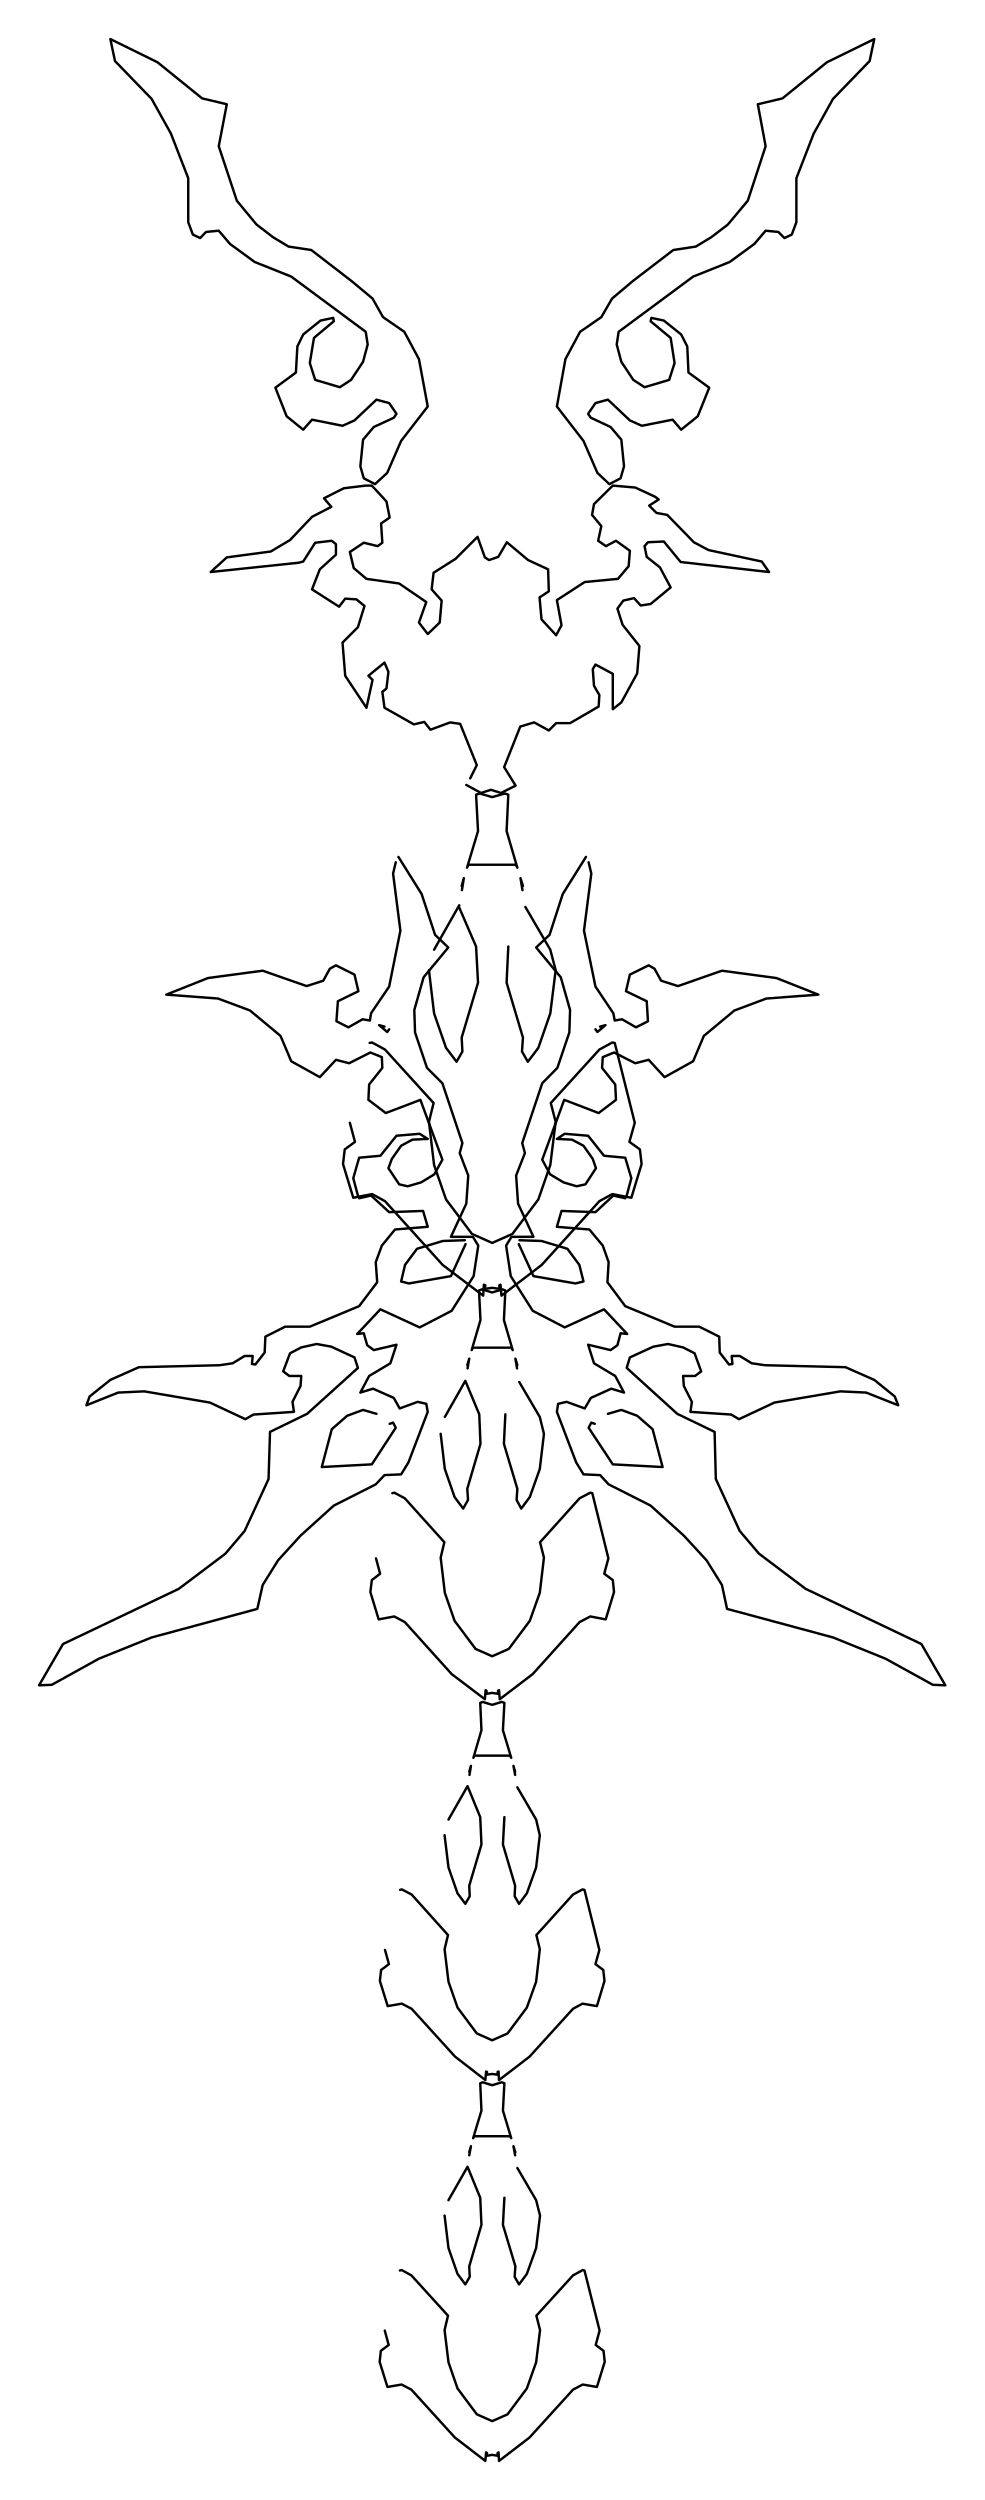
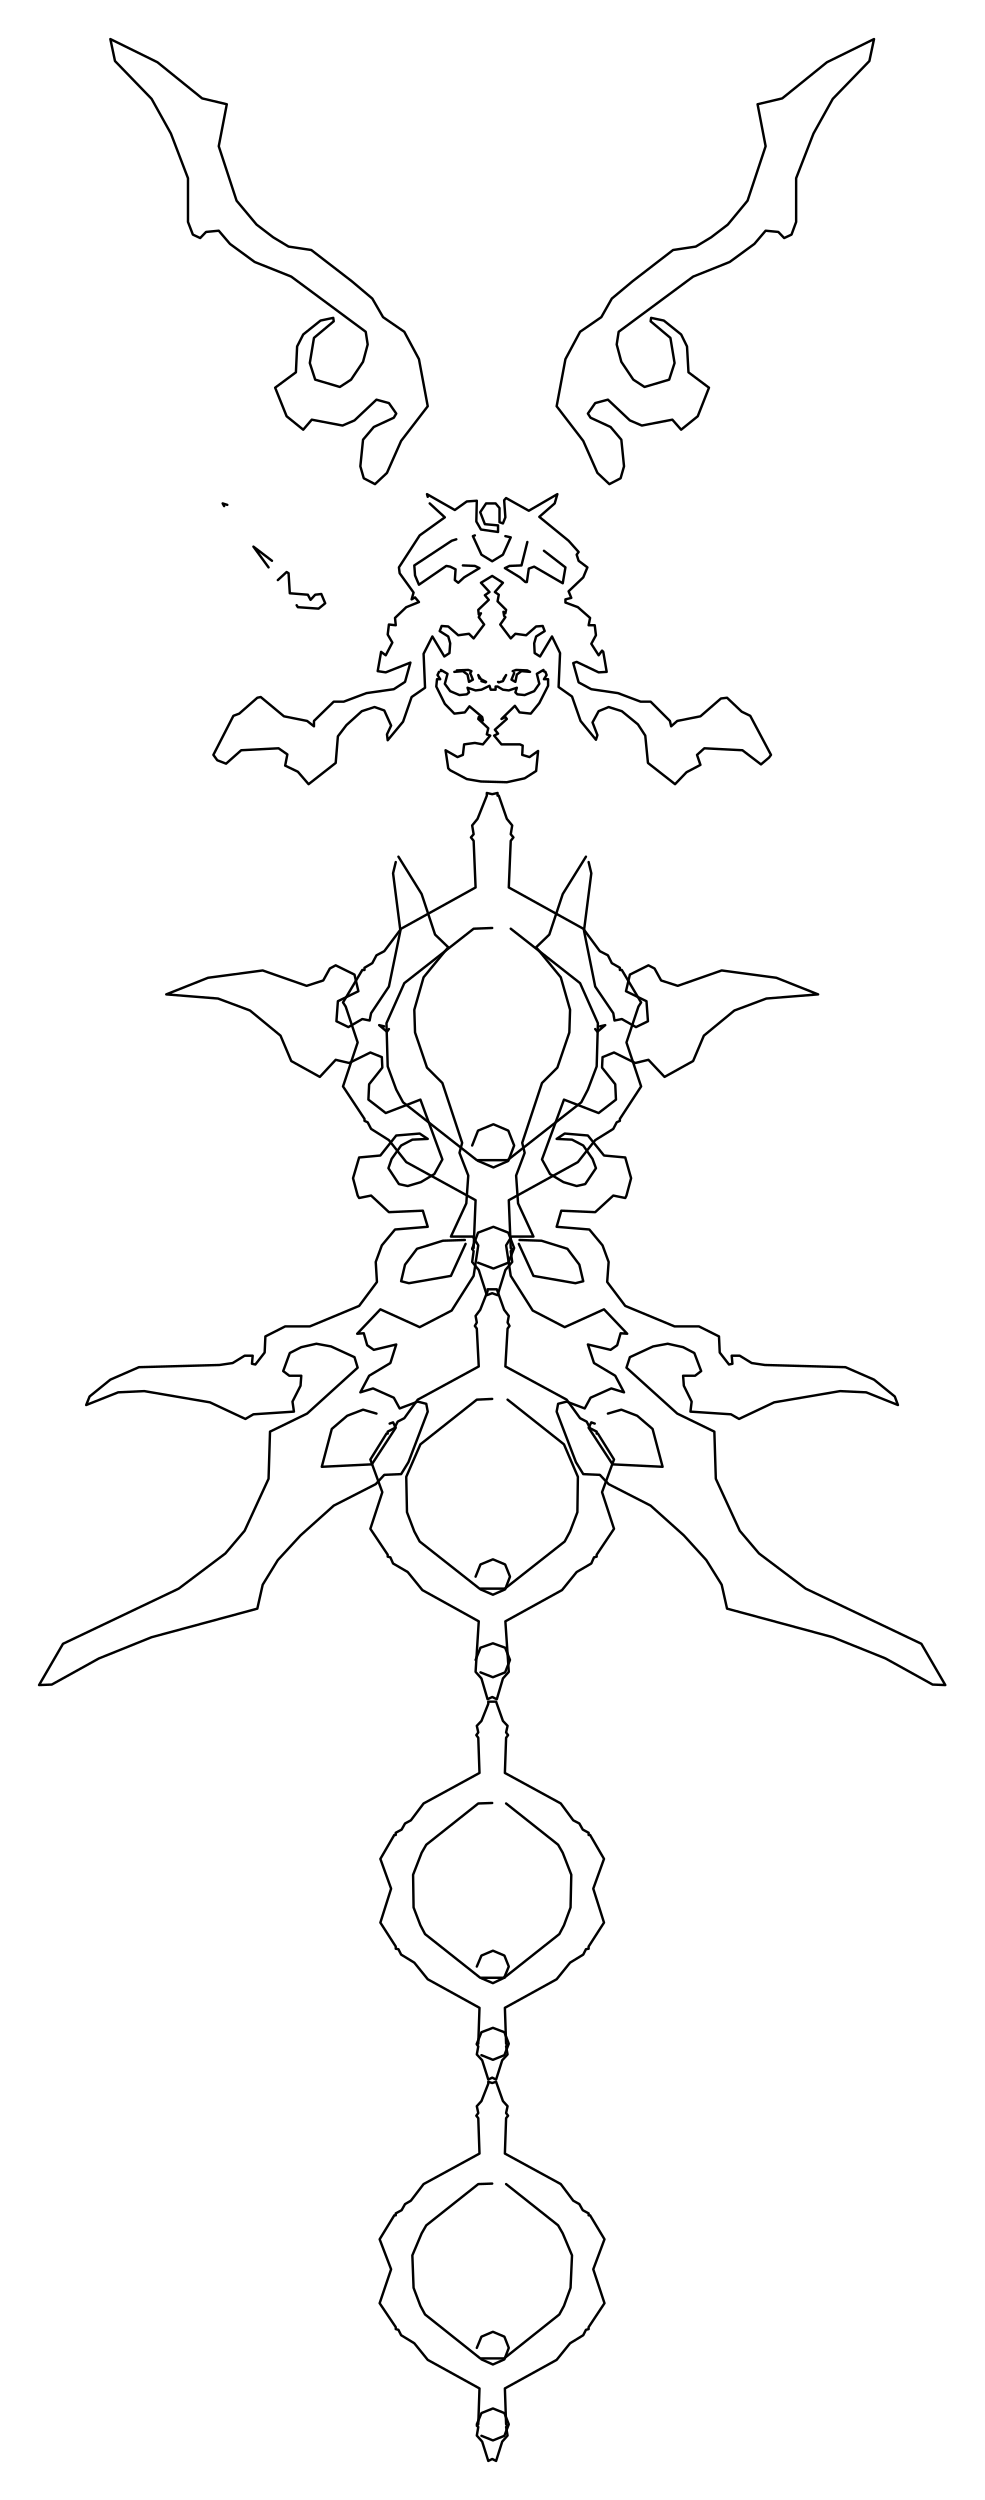
<svg xmlns="http://www.w3.org/2000/svg" viewBox="0 0 403.2 1024" width="403.2" height="1024">
  <g fill="none" stroke="#000" stroke-width="1" stroke-linecap="round" stroke-linejoin="round" vector-effect="non-scaling-stroke">
    <g id="plated-scavenger-00-plate-C">
-       <path vector-effect="non-scaling-stroke" d="M214 364.6L213.2 359.7L214.2 362.9" />
-       <path vector-effect="non-scaling-stroke" d="M189.1 362.9L190 359.7L189.2 364.6" />
-       <path vector-effect="non-scaling-stroke" d="M177.8 389L188.1 370.8L188 371.5L195 387.7L195.8 402.5L189.1 425L189.4 430.7L187 434.9L182.7 429.2L177.8 415.1L175.7 397.4" />
-       <path vector-effect="non-scaling-stroke" d="M215.2 371.5L225.4 389L227.6 397.4L225.4 415.1L220.5 429.2L216.2 434.9L213.8 430.7L214.2 425L207.5 402.5L208.2 387.7" />
-       <path vector-effect="non-scaling-stroke" d="M151.4 427.2L152.4 427L157.7 429.9L177.6 451.8L175.7 459.5L177.8 477.2L182.7 491.3L193.3 505.4L201.6 509.1L209.9 505.4L220.5 491.3L225.4 477.2L227.6 459.5L225.6 451.8L245.5 429.9L250.8 427L251.8 427.2L260 459.9L257.8 467.7L262.1 470.8L262.8 476.8L258.6 490.6L250.8 489.1L245.5 492L221.9 518.1L205.4 530.7L205 526.2L204.5 526.5L204.6 527.9L201.6 527.5L198.6 527.9L198.8 526.5L198.2 526.2L197.9 530.7L181.3 518.1L157.7 492L152.4 489.1L144.7 490.6L140.5 476.8L141.2 470.8L145.4 467.7L143.3 459.9" />
-       <path vector-effect="non-scaling-stroke" d="M195 325.5L196.5 325L201.6 326.5L206.8 325L208.2 325.5L207.5 340.4L211.9 355.4L211.3 354.2L191.9 354.2L191.3 355.4L195.8 340.4Z" />
+       <path vector-effect="non-scaling-stroke" d="M193.4 511.5L194 512.5L193.4 516.9L196.1 520.2L199.4 530.5L201.6 529.7L203.8 530.5L207 520.2L209.8 516.9L209.2 512.5L209.8 511.5L209.2 511.2L208.4 491.6L236.7 476L243.8 467L251.2 462.4L252.6 459.7L253.9 459.1L253.9 458.3L262.6 445L256.6 427L261.5 412.3L262.6 410.6L254.7 397.3L253.9 397.3L253.9 396.4L250.6 394.5L249 391.3L245.7 389.6L238.9 380.4L208.4 363.5L209.2 344.4L210.3 343L209.2 341.7L209.8 338.1L207.6 335.4L204.3 325.9L203.8 325.9L203.8 324.8L201.6 325.3L199.4 324.8L199.4 325.9L195.6 335.4L193.4 338.1L194 341.7L192.9 343L194 344.4L194.8 363.5L164.3 380.4L157.4 389.6L154.2 391.3L152.5 394.5L149.3 396.4L149.3 397.3L148.4 397.3L140.5 410.6L141.6 412.3L146.5 427L140.5 445L149.3 458.3L149.3 459.1L150.6 459.7L152 462.4L159.3 467L166.4 476L194.8 491.6L194 511.2Z" />
+       <path vector-effect="non-scaling-stroke" d="M193.4 511.5L195.8 504.9L202.1 502.5L208.2 504.9L210.6 511.2L208.2 517.2L202.1 519.6L195.8 517.2" />
+       <path vector-effect="non-scaling-stroke" d="M201.6 380.1L194 380.4L165.6 402.7L158.3 419.1L158.8 436.8L162.3 446.3L165.1 451.5L195.3 475.2L207.9 475.2L238.1 451.5L240.8 446.3L244.4 436.8L244.9 419.1L237.6 402.7L209.2 380.4" />
+       <path vector-effect="non-scaling-stroke" d="M193.4 469.2L195.8 463.1L202.1 460.5L208.2 463.1L210.6 469.2L208.2 475.5L202.1 478.2L195.8 475.5" />
    </g>
    <g id="plated-scavenger-01-fin-L">
-       <path vector-effect="non-scaling-stroke" d="M45.2 16L64.5 25.5L82.8 40.3L92.9 42.7L89.6 59.9L97 82.2L105.1 92L111.9 97.2L118.2 101L127.5 102.4L144.1 115.2L152.6 122.3L156.9 129.9L165.6 135.9L171.6 147.1L175.2 166.5L164.3 180.6L158.6 193.7L153.6 198.3L149 195.9L147.6 191L148.7 180.1L153.1 174.9L161.3 171.1L162.4 169.5L159.4 165.1L154.2 163.7L145.2 172.2L140.3 174.4L127.8 171.9L124.2 176L117.4 170.5L112.8 158.8L121.2 152.6L121.8 141.9L124.2 137L131.3 131.3L136.5 130.2L136.7 131.6L128.6 138.4L126.9 148.7L129.1 155.6L139.2 158.6L143.8 155.6L148.7 148.2L150.6 141.1L149.8 135.9L119.3 113.3L104.3 107.3L94.2 99.9L89.6 94.5L84.4 95L82 97.5L79 96.1L77.1 91L77.1 73L70 54.7L62.1 40.5L47.1 25Z" />
+       <path vector-effect="non-scaling-stroke" d="M45.2 16L64.5 25.5L82.8 40.3L92.9 42.7L89.6 59.9L96.9 82.2L105.1 92L111.9 97.2L118.2 101L127.5 102.4L144.1 115.2L152.5 122.3L156.9 129.9L165.6 135.9L171.6 147.1L175.2 166.4L164.3 180.6L158.5 193.7L153.6 198.3L149 195.9L147.6 191L148.7 180.1L153.1 174.9L161.3 171.1L162.3 169.4L159.3 165.1L154.2 163.7L145.2 172.2L140.3 174.3L127.7 171.9L124.2 176L117.4 170.5L112.7 158.8L121.2 152.5L121.7 141.9L124.2 137L131.3 131.3L136.5 130.2L136.7 131.6L128.6 138.4L126.9 148.7L129.1 155.5L139.2 158.5L143.8 155.5L148.7 148.2L150.6 141.1L149.8 135.9L119.3 113.3L104.3 107.3L94.2 99.9L89.6 94.5L84.4 95L82 97.5L79 96.1L77 90.9L77 73L70 54.7L62.1 40.5L47.1 25Z" />
    </g>
    <g id="plated-scavenger-02-fin-R">
-       <path vector-effect="non-scaling-stroke" d="M358.1 16L338.7 25.5L320.5 40.3L310.4 42.7L313.6 59.9L306.3 82.2L298.1 92L291.3 97.2L285 101L275.8 102.4L259.1 115.2L250.7 122.3L246.3 129.9L237.6 135.9L231.6 147.1L228.1 166.5L239 180.6L244.7 193.7L249.6 198.3L254.2 195.9L255.6 191L254.5 180.1L250.1 174.9L242 171.1L240.9 169.5L243.9 165.1L249 163.7L258 172.2L262.9 174.4L275.5 171.9L279 176L285.8 170.5L290.5 158.8L282 152.6L281.5 141.9L279 137L271.9 131.3L266.8 130.2L266.5 131.6L274.7 138.4L276.3 148.7L274.1 155.6L264 158.6L259.4 155.6L254.5 148.2L252.6 141.1L253.4 135.9L283.9 113.3L298.9 107.3L309 99.9L313.6 94.5L318.8 95L321.3 97.5L324.3 96.1L326.2 91L326.2 73L333.3 54.7L341.2 40.5L356.2 25Z" />
+       <path vector-effect="non-scaling-stroke" d="M358 16L338.7 25.5L320.4 40.3L310.3 42.7L313.6 59.9L306.2 82.2L298.1 92L291.3 97.2L285 101L275.7 102.4L259.1 115.2L250.6 122.3L246.3 129.9L237.6 135.9L231.6 147.1L228 166.4L238.9 180.6L244.7 193.7L249.6 198.3L254.2 195.9L255.6 191L254.5 180.1L250.1 174.9L241.9 171.1L240.8 169.4L243.8 165.1L249 163.7L258 172.2L262.9 174.3L275.4 171.9L279 176L285.8 170.5L290.4 158.8L282 152.5L281.4 141.9L279 137L271.9 131.3L266.7 130.2L266.5 131.6L274.6 138.4L276.3 148.7L274.1 155.5L264 158.5L259.4 155.5L254.5 148.2L252.6 141.1L253.4 135.9L283.9 113.3L298.9 107.3L309 99.9L313.6 94.5L318.8 95L321.2 97.5L324.2 96.1L326.1 90.9L326.1 73L333.2 54.7L341.1 40.5L356.1 25Z" />
    </g>
    <g id="plated-scavenger-03-fin-L">
-       <path vector-effect="non-scaling-stroke" d="M162.1 353.2L161 357.8L164 381.2L159.4 404.1L152 415L151.5 418L148.5 417.5L142.7 420.8L137.8 418.3L138.4 410.1L146.8 406L145.2 399.2L137.6 395.4L135.1 396.8L132.4 401.7L125.6 403.9L107.6 397.6L85.2 400.6L68.1 407.4L89.3 409L102.4 413.9L114.9 424.3L119.3 434.7L131 441.2L137.6 434.1L143 435.5L151.7 431.1L156.4 433L156.6 437.4L151.2 444.2L150.9 450.5L158 455.9L172.2 450.5L181.2 475L177.9 481L172.5 484.3L167 485.9L163.5 485.1L159.1 478.5L160.5 474.7L164.3 469.3L168.9 466.8L175.2 466.5L171.9 464.4L162.4 465.2L155.8 473.4L147.1 474.2L144.7 482.6L146.6 489.7L147.1 490.8L152 489.7L159.4 496.5L173.3 496L175.2 502.5L161.8 503.6L156.4 510.2L153.9 517L154.5 525.2L147.1 535L126.9 543.4L116.8 543.4L108.7 547.5L108.4 554L104.6 558.9L103.2 558.7L103.5 555.4L100.2 555.4L95.3 558.4L89.9 559.2L56.9 560L45.2 565.2L36.7 572L35.4 575.6L48.4 570.4L59.1 569.9L86 574.5L100.5 581.3L103.8 579.4L120.4 578.3L119.8 574.2L123.1 567.7L123.4 563.6L118.5 563.6L116 561.7L118.8 554.3L123.4 551.9L129.7 550.5L135.7 551.6L145.2 556L146.6 560.3L125.8 579.1L110.6 586.5L110 605.8L100.2 627.1L92.3 636.4L73.2 650.8L25.8 673.4L16 690.3L21.2 690.1L40.5 679.4L62.1 670.7L105.4 659L107.6 649.2L113.9 639.1L123.1 629L136.7 616.7L153.9 608L157.5 604.2L164.3 603.9L167.3 599L175.2 578.3L174.6 575L171.1 574.2L163.7 576.9L161.3 572.6L152.8 568.8L147.6 570.4L151.2 563.6L159.9 558.4L162.4 550.8L153.1 553L150.4 551L149 546.1L146.3 546.4L155.8 536.3L171.9 543.7L185 536.9L194 522.7L195.9 510.2L193.7 506.6L184.7 506.6L191 493L191.8 481.5L188.3 472.3L189.4 468.2L181.2 443.7L174.9 437.4L170 422.9L169.7 413.7L173.5 400.3L183.6 388.1L178.2 382.9L172.7 366.2L163.2 351" />
-       <path vector-effect="non-scaling-stroke" d="M159.6 583.2L161 582.7L162.1 584.8L152.3 599.8L131.8 600.9L135.9 585.4L142.2 579.9L148.7 577.5L154.2 579.1" />
-       <path vector-effect="non-scaling-stroke" d="M190.7 509.6L184.7 522.7L167.5 525.7L164.3 524.9L165.9 518.1L170.8 511.5L181.4 508.3L190.4 508" />
-       <path vector-effect="non-scaling-stroke" d="M159.4 421.6L158.6 422.7L155.3 419.9L157.5 420.5" />
+       <path vector-effect="non-scaling-stroke" d="M162.1 353.1L161 357.7L164 381.2L159.3 404.1L152 415L151.4 418L148.4 417.4L142.7 420.7L137.8 418.3L138.4 410.1L146.8 406L145.2 399.2L137.5 395.4L135.1 396.7L132.4 401.6L125.6 403.8L107.6 397.5L85.2 400.5L68.1 407.3L89.3 409L102.4 413.9L114.9 424.2L119.3 434.6L131 441.1L137.5 434.1L143 435.4L151.7 431.1L156.4 433L156.6 437.3L151.2 444.1L150.9 450.4L158 455.9L172.2 450.4L181.2 474.9L177.9 480.9L172.4 484.2L167 485.8L163.4 485L159.1 478.5L160.4 474.7L164.3 469.2L168.9 466.8L175.2 466.5L171.9 464.3L162.3 465.1L155.8 473.3L147.1 474.1L144.6 482.6L146.5 489.7L147.1 490.7L152 489.7L159.3 496.5L173.2 495.9L175.2 502.5L161.8 503.6L156.4 510.1L153.9 516.9L154.4 525.1L147.1 534.9L126.9 543.3L116.8 543.3L108.7 547.4L108.4 554L104.6 558.9L103.2 558.6L103.5 555.3L100.2 555.3L95.3 558.3L89.9 559.1L56.9 560L45.2 565.1L36.7 572L35.3 575.5L48.4 570.3L59.1 569.8L86 574.4L100.5 581.2L103.8 579.3L120.4 578.2L119.8 574.1L123.1 567.6L123.4 563.5L118.5 563.5L116 561.6L118.7 554.2L123.4 551.8L129.6 550.4L135.6 551.5L145.2 555.9L146.5 560.2L125.8 579L110.6 586.4L110 605.7L100.2 627L92.3 636.3L73.2 650.7L25.8 673.3L16 690.2L21.2 690L40.5 679.3L62.1 670.6L105.4 658.9L107.6 649.1L113.8 639L123.1 628.9L136.7 616.7L153.9 607.9L157.4 604.1L164.3 603.8L167.3 598.9L175.2 578.2L174.6 575L171.1 574.1L163.7 576.9L161.3 572.5L152.8 568.7L147.6 570.3L151.2 563.5L159.9 558.3L162.3 550.7L153.1 552.9L150.4 551L149 546.1L146.3 546.3L155.8 536.3L171.9 543.6L185 536.8L194 522.6L195.9 510.1L193.7 506.5L184.7 506.5L191 492.9L191.8 481.5L188.2 472.2L189.3 468.1L181.2 443.6L174.9 437.3L170 422.9L169.7 413.6L173.5 400.3L183.6 388L178.2 382.8L172.7 366.2L163.2 350.9" />
+       <path vector-effect="non-scaling-stroke" d="M159.6 583.1L161 582.6L162.1 584.8L152.3 599.8L131.8 600.8L135.9 585.3L142.2 579.9L148.7 577.4L154.2 579" />
+       <path vector-effect="non-scaling-stroke" d="M190.7 509.5L184.7 522.6L167.5 525.6L164.3 524.8L165.9 518L170.8 511.5L181.4 508.2L190.4 507.9" />
+       <path vector-effect="non-scaling-stroke" d="M159.3 421.5L158.5 422.6L155.3 419.9L157.4 420.4" />
    </g>
    <g id="plated-scavenger-04-fin-R">
-       <path vector-effect="non-scaling-stroke" d="M241.1 353.2L242.2 357.8L239.2 381.2L243.9 404.1L251.2 415L251.8 418L254.8 417.5L260.5 420.8L265.4 418.3L264.9 410.1L256.4 406L258 399.2L265.7 395.4L268.1 396.8L270.8 401.7L277.7 403.9L295.7 397.6L318 400.6L335.2 407.4L313.9 409L300.8 413.9L288.3 424.3L283.9 434.7L272.2 441.2L265.7 434.1L260.2 435.5L251.5 431.1L246.9 433L246.6 437.4L252 444.2L252.3 450.5L245.2 455.9L231.1 450.5L222.1 475L225.3 481L230.8 484.3L236.2 485.9L239.8 485.1L244.1 478.5L242.8 474.7L239 469.3L234.3 466.8L228.1 466.5L231.3 464.4L240.9 465.2L247.4 473.4L256.1 474.2L258.6 482.6L256.7 489.7L256.1 490.8L251.2 489.7L243.9 496.5L230 496L228.1 502.5L241.4 503.6L246.9 510.2L249.3 517L248.8 525.2L256.1 535L276.3 543.4L286.4 543.4L294.6 547.5L294.8 554L298.6 558.9L300 558.7L299.7 555.4L303 555.4L307.9 558.4L313.4 559.2L346.3 560L358.1 565.2L366.5 572L367.9 575.6L354.8 570.4L344.2 569.9L317.2 574.5L302.7 581.3L299.5 579.4L282.8 578.3L283.4 574.2L280.1 567.7L279.8 563.6L284.7 563.6L287.2 561.7L284.5 554.3L279.8 551.9L273.6 550.5L267.6 551.6L258 556L256.7 560.3L277.4 579.1L292.7 586.5L293.2 605.8L303 627.1L310.9 636.4L330 650.8L377.4 673.4L387.2 690.3L382.1 690.1L362.7 679.4L341.2 670.7L297.8 659L295.7 649.2L289.4 639.1L280.1 629L266.5 616.7L249.3 608L245.8 604.2L239 603.9L236 599L228.1 578.3L228.6 575L232.1 574.2L239.5 576.9L242 572.6L250.4 568.8L255.6 570.4L252 563.6L243.3 558.4L240.9 550.8L250.1 553L252.9 551L254.2 546.1L256.9 546.4L247.4 536.3L231.3 543.7L218.2 536.9L209.2 522.7L207.3 510.2L209.5 506.6L218.5 506.6L212.2 493L211.4 481.5L215 472.3L213.9 468.2L222.1 443.7L228.3 437.4L233.2 422.9L233.5 413.7L229.7 400.3L219.6 388.1L225.1 382.9L230.5 366.2L240 351" />
-       <path vector-effect="non-scaling-stroke" d="M243.6 583.2L242.2 582.7L241.1 584.8L251 599.8L271.4 600.9L267.3 585.4L261 579.9L254.5 577.5L249 579.1" />
-       <path vector-effect="non-scaling-stroke" d="M212.5 509.6L218.5 522.7L235.7 525.7L239 524.9L237.3 518.1L232.4 511.5L221.8 508.3L212.8 508" />
-       <path vector-effect="non-scaling-stroke" d="M243.9 421.6L244.7 422.7L248 419.9L245.8 420.5" />
+       <path vector-effect="non-scaling-stroke" d="M241.1 353.1L242.2 357.7L239.2 381.2L243.8 404.1L251.2 415L251.7 418L254.7 417.4L260.5 420.7L265.4 418.3L264.8 410.1L256.4 406L258 399.2L265.6 395.4L268.1 396.7L270.8 401.6L277.6 403.8L295.6 397.5L318 400.5L335.1 407.3L313.9 409L300.8 413.9L288.3 424.2L283.9 434.6L272.2 441.1L265.6 434.1L260.2 435.4L251.5 431.1L246.8 433L246.6 437.3L252 444.1L252.3 450.4L245.2 455.9L231 450.4L222 474.9L225.3 480.9L230.8 484.2L236.2 485.8L239.7 485L244.1 478.5L242.7 474.7L238.9 469.2L234.3 466.8L228 466.5L231.3 464.3L240.8 465.1L247.4 473.3L256.1 474.1L258.5 482.6L256.6 489.7L256.1 490.7L251.2 489.7L243.8 496.5L229.9 495.9L228 502.5L241.4 503.6L246.8 510.1L249.3 516.9L248.7 525.1L256.1 534.9L276.3 543.3L286.3 543.3L294.5 547.4L294.8 554L298.6 558.9L300 558.6L299.7 555.3L303 555.3L307.9 558.3L313.3 559.1L346.3 560L358 565.1L366.5 572L367.8 575.5L354.8 570.3L344.1 569.8L317.1 574.4L302.7 581.2L299.4 579.3L282.8 578.2L283.3 574.1L280.1 567.6L279.8 563.5L284.7 563.5L287.2 561.6L284.4 554.2L279.8 551.8L273.5 550.4L267.5 551.5L258 555.9L256.6 560.2L277.4 579L292.6 586.4L293.2 605.7L303 627L310.9 636.3L330 650.7L377.4 673.3L387.2 690.2L382 690L362.7 679.3L341.1 670.6L297.8 658.9L295.6 649.1L289.3 639L280.1 628.9L266.5 616.7L249.3 607.9L245.7 604.1L238.9 603.8L235.9 598.9L228 578.2L228.6 575L232.1 574.1L239.5 576.9L241.9 572.5L250.4 568.7L255.6 570.3L252 563.5L243.3 558.3L240.8 550.7L250.1 552.9L252.8 551L254.2 546.1L256.9 546.3L247.4 536.3L231.3 543.6L218.2 536.8L209.2 522.6L207.3 510.1L209.5 506.5L218.5 506.5L212.2 492.9L211.4 481.5L214.9 472.2L213.9 468.1L222 443.6L228.3 437.3L233.2 422.9L233.5 413.6L229.7 400.3L219.6 388L225 382.8L230.5 366.2L240 350.9" />
+       <path vector-effect="non-scaling-stroke" d="M243.6 583.1L242.2 582.6L241.1 584.8L250.9 599.8L271.4 600.8L267.3 585.3L261 579.9L254.5 577.4L249 579" />
+       <path vector-effect="non-scaling-stroke" d="M212.5 509.5L218.5 522.6L235.7 525.6L238.9 524.8L237.3 518L232.4 511.5L221.8 508.2L212.8 507.9" />
+       <path vector-effect="non-scaling-stroke" d="M243.8 421.5L244.7 422.6L247.9 419.9L245.7 420.4" />
    </g>
    <g id="plated-scavenger-05-plate-C">
-       <path vector-effect="non-scaling-stroke" d="M211.8 560.5L211.1 556.5L211.9 559.1" />
-       <path vector-effect="non-scaling-stroke" d="M191.4 559.1L192.2 556.5L191.5 560.5" />
-       <path vector-effect="non-scaling-stroke" d="M182.2 580.4L190.6 565.6L196.3 579.3L196.8 591.4L191.4 609.8L191.7 614.4L189.7 617.9L186.2 613.2L182.2 601.7L180.5 587.3" />
-       <path vector-effect="non-scaling-stroke" d="M212.7 566.1L221.1 580.4L222.8 587.3L221.1 601.7L217 613.2L213.5 617.9L211.6 614.4L211.9 609.8L206.4 591.4L207 579.3" />
-       <path vector-effect="non-scaling-stroke" d="M160.7 611.6L161.5 611.4L165.8 613.7L182 631.7L180.5 638L182.2 652.4L186.2 663.9L194.8 675.4L201.6 678.4L208.4 675.4L217 663.9L221.1 652.4L222.8 638L221.2 631.7L237.4 613.7L241.8 611.4L242.6 611.6L249.2 638.3L247.5 644.6L251 647.2L251.5 652.1L248.1 663.3L241.8 662.1L237.4 664.4L218.2 685.7L204.7 696L204.4 692.3L204 692.6L204 693.8L201.6 693.4L199.2 693.8L199.3 692.6L198.9 692.3L198.6 696L185 685.7L165.8 664.4L161.5 662.1L155.1 663.3L151.7 652.1L152.3 647.2L155.7 644.6L154 638.3" />
-       <path vector-effect="non-scaling-stroke" d="M196.2 528.6L197.4 528.1L201.6 529.4L205.8 528.1L207 528.6L206.4 540.7L210 553L209.5 552L193.7 552L193.2 553L196.8 540.7Z" />
+       <path vector-effect="non-scaling-stroke" d="M201.6 573L195.3 573.3L172.2 591.6L166.4 604.9L166.7 619.4L169.7 627.3L171.9 631.4L196.4 650.7L206.8 650.7L231.3 631.4L233.5 627.3L236.5 619.4L236.7 604.9L231 591.6L207.9 573.3" />
+       <path vector-effect="non-scaling-stroke" d="M194.8 645.8L196.8 640.8L201.9 638.7L206.9 640.8L208.9 645.8L206.9 651L201.9 653.2L196.8 651" />
+       <path vector-effect="non-scaling-stroke" d="M194.8 679.9L196.8 674.9L201.9 673.1L206.9 674.9L208.9 679.9L206.9 685L201.9 687L196.8 685" />
+       <path vector-effect="non-scaling-stroke" d="M199.7 528.9L199.7 528.1L203.5 528.1L206.5 536.5L208.4 539L207.9 541.7L208.7 543.1L207.9 544.2L207 559.7L232.1 573.3L237.6 580.9L240.3 582.3L241.7 585L244.4 586.4L244.4 587.2L244.9 587.2L251.5 597.8L246.6 611.2L251.5 626.2L244.4 636.8L244.4 637.6L243.3 637.9L242.2 640.4L236.2 643.9L230.2 651.3L207 664.1L208.4 684.8L206 687.5L203.5 696L201.6 695.1L199.7 696L197.2 687.5L194.8 684.8L196.1 664.1L173 651.3L167 643.9L161 640.4L159.9 637.9L158.8 637.6L158.8 636.8L151.7 626.2L156.6 611.2L151.7 597.8L158.3 587.2L158.8 587.2L158.8 586.4L161.5 585L162.9 582.3L165.6 580.9L171.1 573.3L196.1 559.7L195.3 544.2L194.5 543.1L195.3 541.7L194.8 539L196.7 536.5Z" />
    </g>
    <g id="plated-scavenger-06-plate-C">
-       <path vector-effect="non-scaling-stroke" d="M211 727L210.3 723.3L211 725.7" />
-       <path vector-effect="non-scaling-stroke" d="M192.2 725.7L192.9 723.3L192.3 727" />
-       <path vector-effect="non-scaling-stroke" d="M183.7 745.3L191.5 731.6L196.7 744.3L197.2 755.5L192.2 772.4L192.4 776.7L190.6 779.8L187.4 775.5L183.7 764.9L182.1 751.7" />
-       <path vector-effect="non-scaling-stroke" d="M211.9 732.1L219.6 745.3L221.1 751.7L219.6 764.9L215.8 775.5L212.6 779.8L210.8 776.7L211 772.4L206 755.5L206.6 744.3" />
-       <path vector-effect="non-scaling-stroke" d="M163.9 774.1L164.6 773.9L168.6 776L183.5 792.6L182.1 798.4L183.7 811.7L187.4 822.3L195.3 832.9L201.6 835.7L207.9 832.9L215.8 822.3L219.6 811.7L221.1 798.4L219.7 792.6L234.7 776L238.6 773.9L239.4 774.1L245.5 798.7L243.9 804.5L247.1 806.9L247.6 811.4L244.5 821.7L238.6 820.7L234.7 822.8L216.9 842.4L204.4 852L204.2 848.5L203.8 848.7L203.9 849.8L201.6 849.5L199.4 849.8L199.5 848.7L199.1 848.5L198.8 852L186.4 842.4L168.6 822.8L164.6 820.7L158.8 821.7L155.6 811.4L156.1 806.9L159.3 804.5L157.7 798.7" />
-       <path vector-effect="non-scaling-stroke" d="M196.7 697.5L197.7 697.1L201.6 698.3L205.5 697.1L206.6 697.5L206 708.7L209.4 720L208.9 719.1L194.3 719.1L193.9 720L197.2 708.7Z" />
+       <path vector-effect="non-scaling-stroke" d="M201.6 738.5L195.9 738.7L174.6 755.6L172.7 758.9L169.2 767.9L169.4 781.3L172.2 788.6L174.1 792.2L196.7 810.1L206.5 810.1" />
+       <path vector-effect="non-scaling-stroke" d="M206.5 810.1L229.1 792.2L231 788.6L233.7 781.3L234 767.9L230.5 758.9L228.6 755.6L207.3 738.7" />
+       <path vector-effect="non-scaling-stroke" d="M206.5 810.1L208.4 805.5L206.6 801L201.9 799L197.2 801L195.3 805.5" />
+       <path vector-effect="non-scaling-stroke" d="M206.5 810.1L201.9 812.3L197.2 810.3" />
+       <path vector-effect="non-scaling-stroke" d="M195.3 837.1L197.2 832.4L201.9 830.6L206.6 832.4L208.4 837.1L206.6 841.8L201.9 843.7L197.2 841.8" />
+       <path vector-effect="non-scaling-stroke" d="M200 697.9L200 697L203.2 697L206 704.9L207.9 706.9L207.3 709.6L208.1 710.7L207.3 711.8L206.8 726.2L229.7 738.7L234.8 745.6L237.3 746.9L238.7 749.4L241.1 750.7L241.1 751.6L241.7 751.6L247.4 761.4L243 773.6L247.4 787.5L241.1 797.3L241.1 798.2L240 798.4L238.9 800.6L233.5 803.9L228 810.7L206.8 822.4L207.3 837.1L207.9 837.4L207.3 838.2L207.9 841.5L205.7 843.9L203.2 851.8L201.6 851L200 851.8L197.5 843.9L195.3 841.5L195.9 838.2L195.3 837.4L195.9 837.1L196.4 822.4L175.2 810.7L169.7 803.9L164.3 800.6L163.2 798.4L162.1 798.2L162.1 797.3L155.8 787.5L160.2 773.6L155.8 761.4L161.5 751.6L162.1 751.6L162.1 750.7L164.5 749.4L165.9 746.9L168.3 745.6L173.5 738.7L196.4 726.2L195.9 711.8L195.1 710.7L195.9 709.6L195.3 706.9L197.2 704.9Z" />
    </g>
    <g id="plated-scavenger-07-tail-C">
-       <path vector-effect="non-scaling-stroke" d="M211 882.8L210.3 879.1L211.1 881.5" />
-       <path vector-effect="non-scaling-stroke" d="M192.2 881.5L192.9 879.1L192.2 882.8" />
-       <path vector-effect="non-scaling-stroke" d="M183.7 901.2L191.5 887.5L196.7 900.2L197.2 911.3L192.2 928.3L192.4 932.6L190.6 935.7L187.4 931.4L183.7 920.8L182.1 907.5" />
-       <path vector-effect="non-scaling-stroke" d="M211.9 888L219.6 901.2L221.2 907.5L219.6 920.8L215.8 931.4L212.6 935.7L210.8 932.6L211.1 928.3L206 911.3L206.6 900.2" />
-       <path vector-effect="non-scaling-stroke" d="M163.8 930L164.5 929.8L168.5 932L183.5 948.5L182.1 954.4L183.7 967.6L187.4 978.3L195.3 988.9L201.6 991.7L207.9 988.9L215.8 978.3L219.6 967.6L221.2 954.4L219.7 948.5L234.7 932L238.7 929.8L239.4 930L245.6 954.6L244 960.5L247.2 962.9L247.7 967.4L244.5 977.7L238.7 976.7L234.7 978.8L216.9 998.4L204.4 1008L204.2 1004.5L203.8 1004.8L203.9 1005.9L201.6 1005.5L199.4 1005.9L199.5 1004.8L199.1 1004.5L198.8 1008L186.3 998.4L168.5 978.8L164.5 976.7L158.7 977.7L155.5 967.4L156 962.9L159.2 960.5L157.6 954.6" />
-       <path vector-effect="non-scaling-stroke" d="M196.7 853.3L197.7 852.9L201.6 854.1L205.5 852.9L206.6 853.3L206 864.5L209.4 875.8L208.9 875L194.3 875L193.8 875.8L197.2 864.5Z" />
+       <path vector-effect="non-scaling-stroke" d="M201.6 894.4L195.9 894.6L174.6 911.5L172.7 914.8L168.9 923.8L169.4 937.1L172.2 944.5L174.1 948L196.7 966L206.5 966L229.1 948L231 944.5L233.7 937.1L234.3 923.8L230.5 914.8L228.6 911.5L207.3 894.6" />
+       <path vector-effect="non-scaling-stroke" d="M195.3 961.7L197.2 957.1L201.9 955.1L206.6 957.1L208.4 961.7L206.6 966.4L201.9 968.5L197.2 966.4" />
+       <path vector-effect="non-scaling-stroke" d="M195.3 993L197.2 988.4L201.9 986.5L206.6 988.4L208.4 993L206.6 997.7L201.9 999.6L197.2 997.7" />
+       <path vector-effect="non-scaling-stroke" d="M200 853.5L200 852.7L201.6 853.2L203.2 852.7L206 860.6L207.9 862.7L207.3 865.5L208.1 866.6L207.3 867.6L206.8 882.1L229.7 894.6L234.8 901.4L237.3 902.8L238.7 905.3L241.1 906.6L241.1 907.4L241.7 907.4L247.6 917.2L243 929.5L247.6 943.4L241.1 953.2L241.1 954L240 954.3L238.9 956.5L233.5 959.8L228 966.6L206.8 978.3L207.3 993L207.9 993.6L207.3 994.1L207.9 997.6L205.7 1000.1L203.2 1008L201.6 1007.2L200 1008L197.5 1000.1L195.3 997.6L195.9 994.1L195.3 993.6L195.9 993L196.4 978.3L175.2 966.6L169.7 959.8L164.3 956.5L163.2 954.3L162.1 954L162.1 953.2L155.5 943.4L160.2 929.5L155.5 917.2L161.5 907.4L162.1 907.4L162.1 906.6L164.5 905.3L165.9 902.8L168.3 901.4L173.5 894.6L196.4 882.1L195.9 867.6L195.1 866.6L195.9 865.5L195.3 862.7L197.2 860.6Z" />
    </g>
    <g id="plated-scavenger-08-head-C">
-       <path vector-effect="non-scaling-stroke" d="M191 321.5L197 324.8L201.1 323.5L205.2 324.8L211.2 321.8L206.5 314.2L213.1 297.6L218.8 295.9L224.8 299.2L227.8 296.2L233.5 296.2L245.2 289.4L245.5 284.7L243.3 280.9L242.8 274.1L243.9 272.2L251 276L251 290.5L254.5 287.7L261 275.8L261.9 264.6L255 255.9L252.9 249.3L255.3 246L259.7 245L262.4 248L266.5 247.4L274.7 240.6L270.3 232.4L264.9 228.1L264 223.7L265.4 222.1L271.9 221.8L278.8 230.2L315 234.3L312 230L290.2 225.3L284.2 222.1L273.3 210.9L268.9 210.1L265.9 207.1L269.8 204.6L268.4 203.5L260.2 199.7L251 198.9L243.3 206.5L242.5 210.9L246.3 215.5L245 221.5L248.2 223.7L252.3 221.5L258 225.6L257.5 231.9L253.1 237.1L239.5 238.4L228.1 245.8L230 256.1L227.8 260.2L221.8 253.7L221 244.7L224.8 242.2L224.5 233.2L216.3 229.4L207.6 222.1L204.1 228.1L200.3 229.4L198.6 228.3L195.6 219.9L186.6 228.9L177.6 234.6L176.8 241.4L180.9 246L180.1 255L175.2 259.7L171.6 255L174.6 246.6L163.5 239L150.1 237.1L144.9 232.7L143.3 226.1L149 222.3L154.7 223.7L156.6 222.3L156.1 214.4L159.6 212L158.3 205.4L152.3 198.9L149.8 198.9L140.8 200L132.7 204.1L135.7 207.6L127.8 211.7L118.8 221.2L110.9 225.9L92.9 228.3L86.3 234.3L122.3 230.5L124.2 230L129.1 222.3L135.9 221.5L137.6 222.9L137.6 227.2L131 233.2L127.8 241.4L138.9 248.5L141.4 245.2L146 245.5L149.3 248.2L146.6 256.9L140.3 263.2L141.4 276.8L150.1 289.9L152.6 278.5L150.9 276.8L157.5 271.4L159.1 275.2L158.3 282L156.6 283.4L157.5 289.9L169.5 296.7L173.8 295.7L176.3 298.9L184.4 295.9L188.5 296.5L195.3 313.4L192.6 318.8" />
+       <path vector-effect="non-scaling-stroke" d="M175.2 203.5L174.9 202.4L186.3 208.9L191.2 205.4L195.3 205.1L195.1 213.6L197 216.9L204 217.9L204 215.2L198.6 214.7L196.7 209.8L199.1 206.2L203 206.2L204.6 208.1L204.6 213.9L206 214.4L207 211.9L206.5 204.9L207.3 204L216.6 209.2L228.3 202.4L227.2 206.2L220.9 211.7L232.9 221.5L237 226.1L236.2 227.2L237 229.7L240.6 232.4L238.9 236.5L232.9 242.2L234 244.9L231.6 245.5L231.6 246.8L236.7 248.7L241.7 253.1L241.1 256.1L243.6 256.1L244.1 260.2L242.2 263.7L245.2 268.4L246.6 266.5L247.1 267L248.5 275.2L245.2 275.4L236.2 271.1L234.8 271.6L237 279.5L242.2 282.3L253.1 283.9L262.4 287.4L266.5 287.4L274.4 295.3L274.9 297.5L277.4 295.3L286.9 293.4L295.3 286.1L297.8 285.8L303.8 291.5L307.3 293.2L315.8 309.2L315 310.3L311.7 313.1L304.1 307.3L288.5 306.5L285.5 309.2L286.9 313.3L281.2 316.3L276.5 321.2L265.4 312.5L264.3 301.3L261.3 296.7L254.7 291.3L249.3 289.6L245.2 291.3L242.7 295.9L244.7 301.1L244.1 303L237.8 295.3L234.3 285.3L228.8 281.4L229.4 267.5L226.1 260.7L221.2 268.9L219 267.5L218.8 263.5L219.6 260.7L223.1 258.5L222.3 256.4L219.6 256.6L215.5 260.2L211.1 259.6L209.2 261.5L204.9 255.8L207 252.8L206.5 252.3L206.2 250.6L207 251.2L207.3 249.8L203.8 246.3L204.3 243.6L202.7 242.5L206 238.7L201.6 235.9L197 238.7L200.5 242.5L198.6 243.8L200.2 245.7L195.9 249.8L196.1 251.7L197 251.2L196.1 252.8L198.3 255.8L194 261.5L192.1 259.6L187.7 260.2L183.6 256.6L180.9 256.4L180.1 258.5L183.6 260.7L184.4 263.5L184.1 267.5L182 268.9L177.1 260.7L173.5 267.8L174.1 281.7L168.6 285.5L165.1 295.6L158.8 303.2L158.5 300.8L160.2 297.2L157.4 291L153.4 289.6L148.2 291.3L141.9 297L138.4 301.6L137.5 312.5L126.4 321.2L122 316.1L116.8 313.6L117.7 309L114.1 306.5L98.8 307.3L92.6 312.8L89 311.4L87.4 309.2L95.6 293.2L98 292.3L105.4 285.8L106.8 285.5L116.3 293.4L125.8 295.3L128.6 297.5L128.6 295.3L136.7 287.4L140.8 287.4L150.1 283.9L161.3 282.3L165.9 279.3L168.1 271.4L158 275.4L154.7 274.9L156.1 267L158 268.4L160.7 263.2L158.8 259.9L159.3 255.8L162.1 256.1L161.8 253.1L166.4 248.7L171.6 246.6L170 244.7L168.6 245.5L169.4 242.7L163.7 234.8L163.4 232.4L171.9 219.3L182.2 211.9L176 206.2" />
+       <path vector-effect="non-scaling-stroke" d="M180.6 274.9L180.6 274.4L183.3 276L182.2 280.1L184.4 283.1L188.2 284.7L191.2 284.4L192.1 283.6L191.5 281.7L194.8 282.8L197.2 282.5L200.5 280.9L201 282.5L203 282.5L203 281.2L203.8 281.2L206 282.5L208.4 282.8L211.7 281.7L211.1 283.6L211.9 284.4L214.9 284.7L218.8 283.1L220.9 280.1L219.9 276L222.6 274.4L222.6 274.9L223.4 275.2L223.9 276.5L222.8 278.2L224.5 278.2L224.5 280.9L220.9 288L217.4 292.3L212.8 291.8L210.9 289.1L205.4 294.5L207 293.7L207.6 294.5L202.7 298.9L204 300.5L202.4 301.3L205.4 304.9L213 304.9L214.1 305.4L213.9 309.2L216.9 310.1L220.4 307.6L219.6 315.8L214.9 318.8L207.6 320.4L197 320.1L191.2 319.1L184.4 315.5L183.6 314.7L182.5 307.3L187.4 310.1L189.6 309.2L190.1 304.9L194.5 304.3L197.8 304.9L200.8 301.3L199.4 300.8L200 298.3L195.9 294.5L196.1 293.7L197.8 295.1L197.5 293.7L192.3 289.3L190.4 291.8L186.1 292.3L182.2 288.3L178.7 281.2L179 278.2L180.3 278.2L179.2 276.5L179.8 275.2" />
+       <path vector-effect="non-scaling-stroke" d="M186.9 220.9L185 221.5L169.7 231.6L170 235.7L171.6 239.5L182.8 231.8L184.4 232.1L186.6 233.2L186.3 237.6L187.7 238.7L190.1 236.5L196.4 232.7L194.5 231.8L189.6 231.6" />
+       <path vector-effect="non-scaling-stroke" d="M216 222L213.6 231.6L208.7 231.8L206.8 232.7L213 236.5L215.2 238.4L215.8 238.4L216.6 232.9L218.8 232.1L230.5 238.9L231.6 232.4L222.8 225.6" />
+       <path vector-effect="non-scaling-stroke" d="M113.8 237.6L117.4 234.3L118.2 234.8L118.7 243L126.1 243.6L127.2 245.7L129.1 243.6L131.6 243.3L133.2 247.1L130.5 249.3L122 248.7L121.5 247.9" />
+       <path vector-effect="non-scaling-stroke" d="M194.5 219.3L193.7 219.6L197.2 227.2L201.6 229.9L206 227.2L209.2 220.1L207 219.6" />
+       <path vector-effect="non-scaling-stroke" d="M110 232.4L103.8 223.9L111.4 229.7" />
+       <path vector-effect="non-scaling-stroke" d="M187.1 274.6L191.8 274.4L193.1 274.9L192.6 275.7L193.7 278.4L192.1 279.3L191.5 276.3L189.6 274.9L186.1 275.2" />
+       <path vector-effect="non-scaling-stroke" d="M210 274.9L211.4 274.4L216 274.6L217.1 275.2L213.6 274.9L211.7 276.3L211.1 279.3L209.5 278.4L210.6 275.7" />
+       <path vector-effect="non-scaling-stroke" d="M196.4 277.9L195.9 276.5L197 278.2L199.1 279.3L198.9 279.5L197.2 279" />
+       <path vector-effect="non-scaling-stroke" d="M206.2 278.2L207.3 276.5L206 279L204.3 279.5L204 279.3" />
+       <path vector-effect="non-scaling-stroke" d="M91.8 207.3L91.2 206.2L93.1 206.8" />
    </g>
  </g>
</svg>
